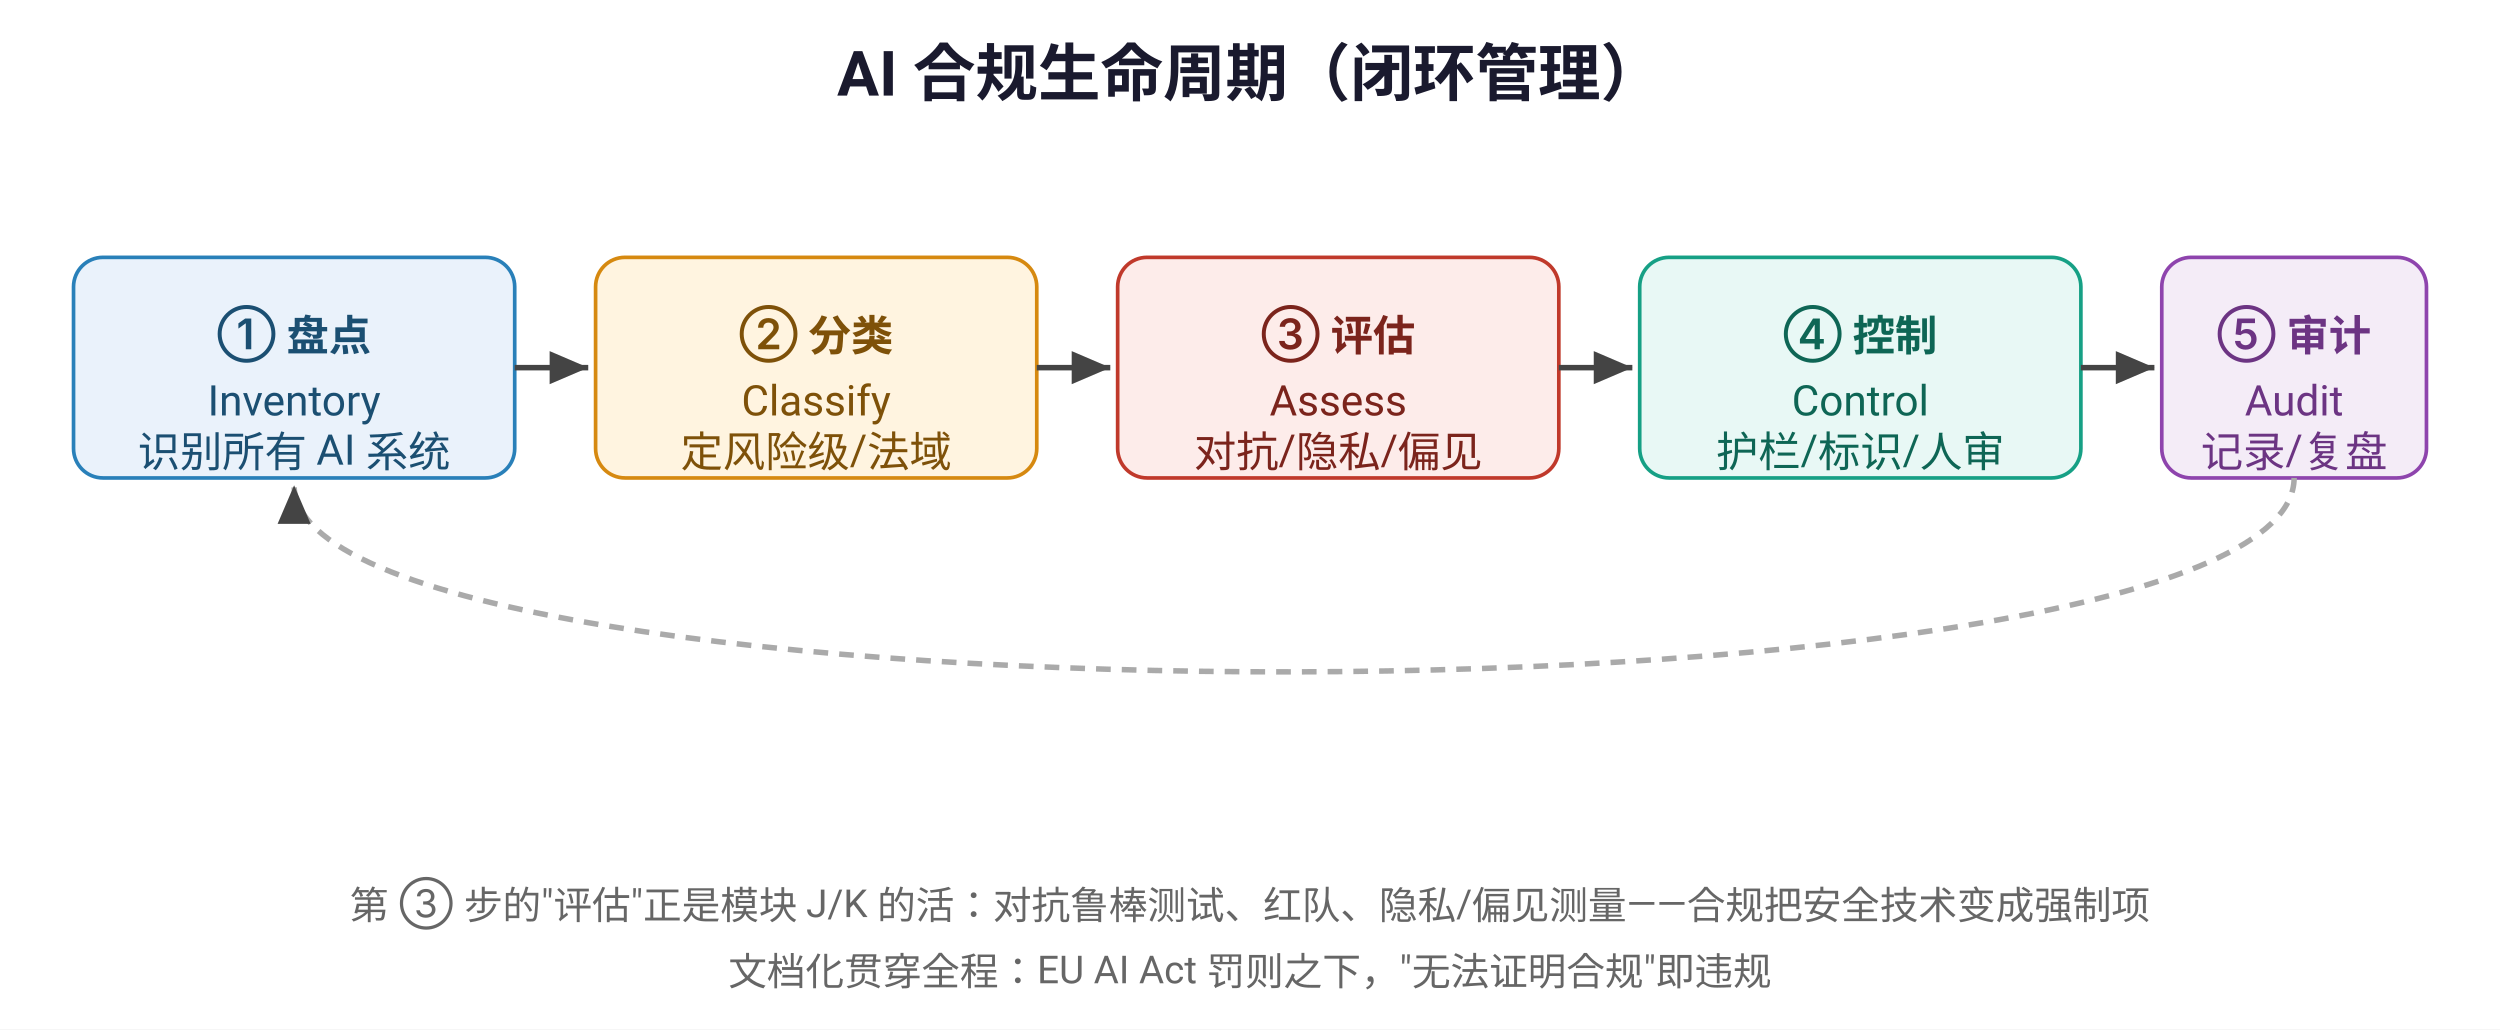
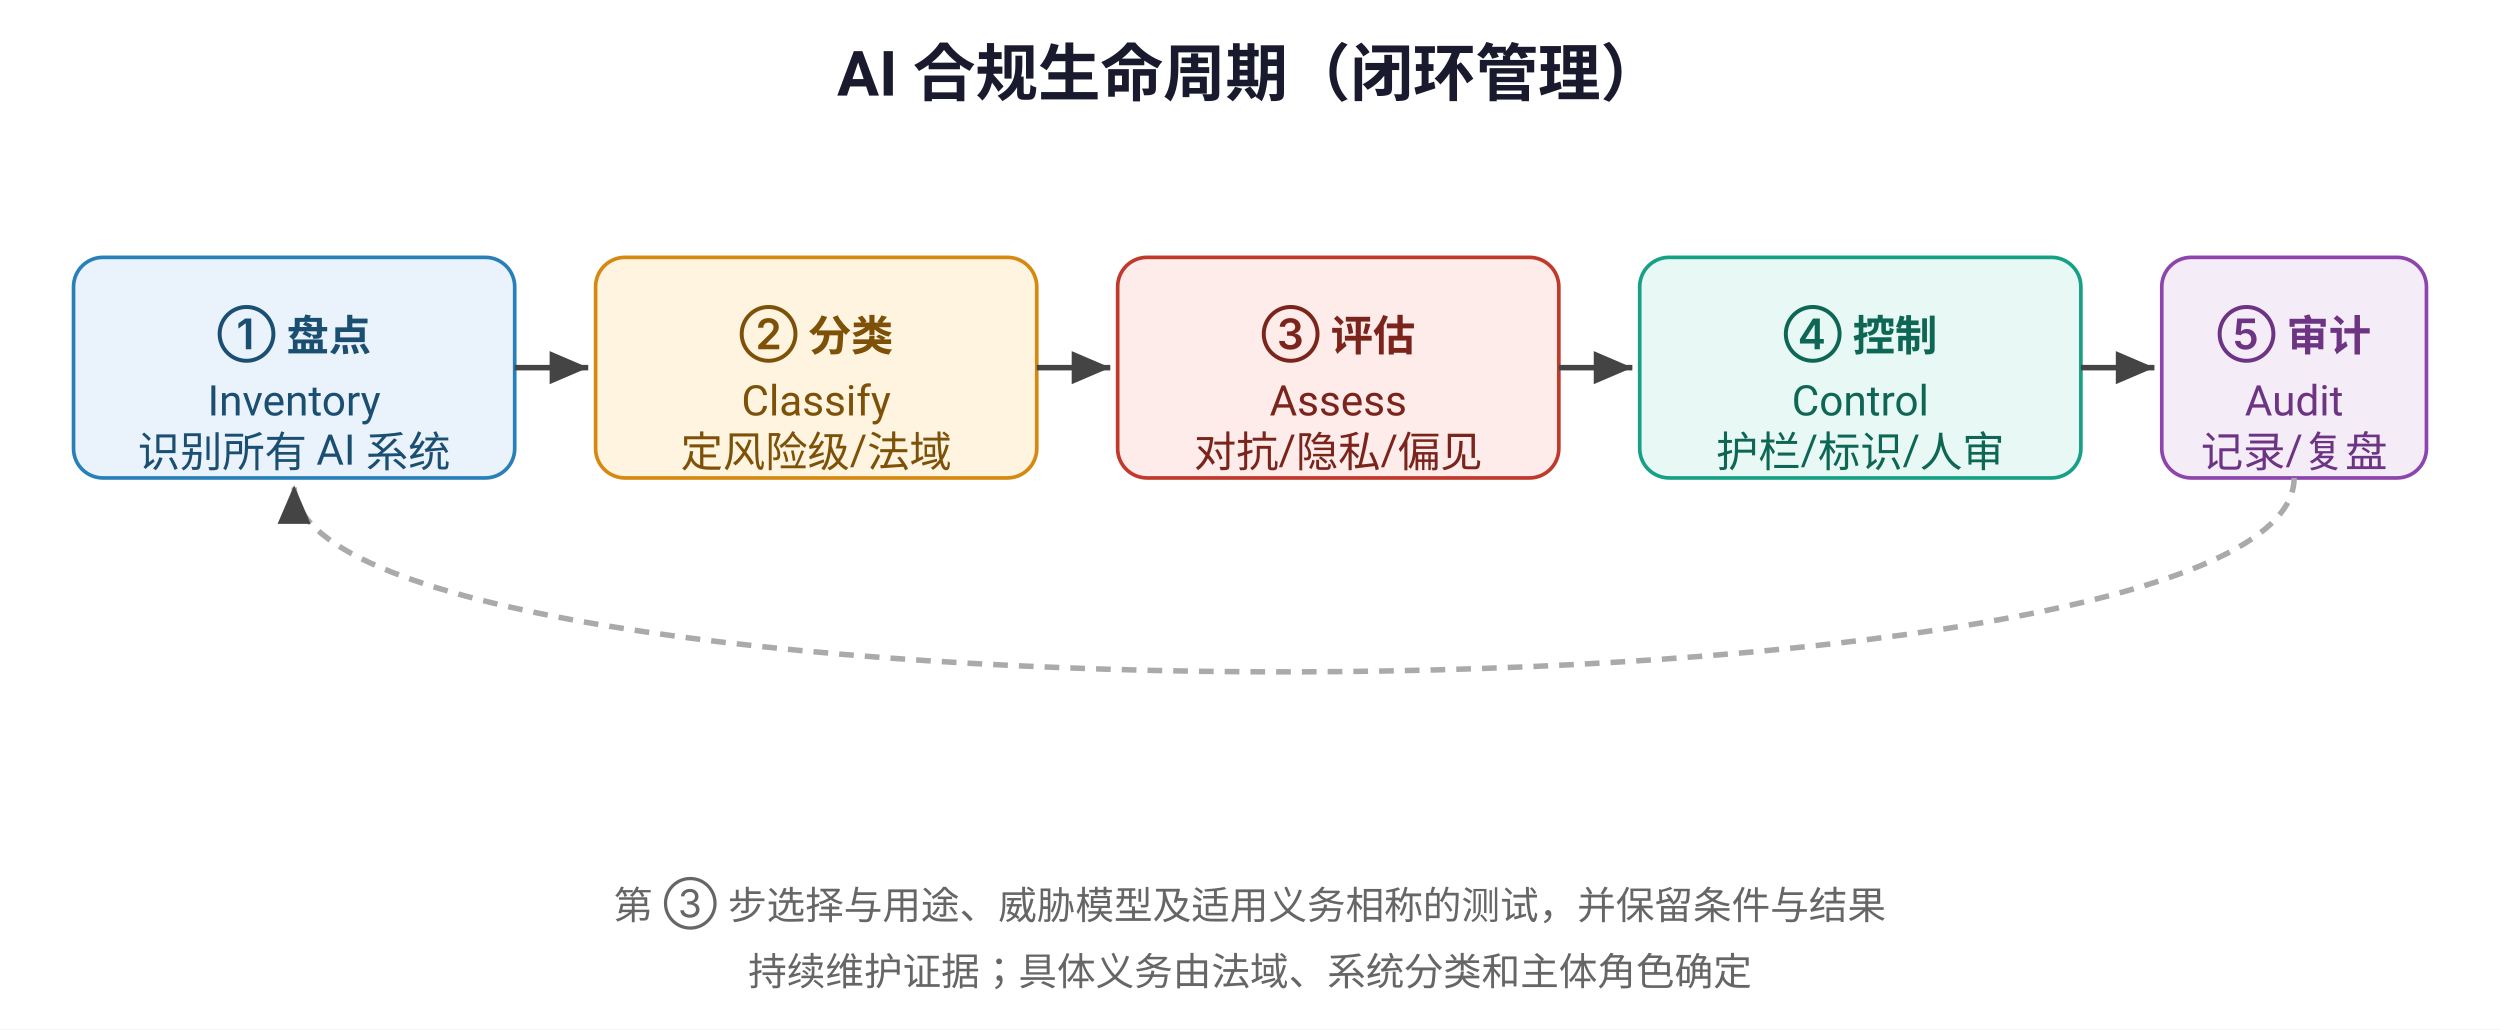
- <svg xmlns="http://www.w3.org/2000/svg" viewBox="0 0 680 280" font-family="-apple-system,Segoe UI,Roboto,Helvetica,Arial,sans-serif">
+ <svg xmlns="http://www.w3.org/2000/svg" viewBox="0 0 680 280" font-family="-apple-system,Segoe UI,Roboto,Helvetica,Arial,sans-serif" role="img" aria-labelledby="title desc">
  <rect width="680" height="280" fill="#ffffff" />
  <text x="340" y="26" font-size="17" font-weight="700" text-anchor="middle" fill="#1a1a2e">AI 合规生命周期（闭环管理）</text>
  <g font-size="11.5">
    <rect x="20" y="70" width="120" height="60" rx="8" fill="#eaf2fb" stroke="#2980b9" />
    <text x="80" y="95" text-anchor="middle" fill="#1b4f72" font-weight="600">① 盘点</text>
    <text x="80" y="113" text-anchor="middle" fill="#1b4f72">Inventory</text>
    <text x="80" y="127" text-anchor="middle" fill="#1b4f72">识别所有 AI 系统</text>
    <rect x="162" y="70" width="120" height="60" rx="8" fill="#fff4e0" stroke="#d68910" />
    <text x="222" y="95" text-anchor="middle" fill="#7e5109" font-weight="600">② 分类</text>
    <text x="222" y="113" text-anchor="middle" fill="#7e5109">Classify</text>
    <text x="222" y="127" text-anchor="middle" fill="#7e5109">定风险级/法域</text>
    <rect x="304" y="70" width="120" height="60" rx="8" fill="#fdecea" stroke="#c0392b" />
    <text x="364" y="95" text-anchor="middle" fill="#7b241c" font-weight="600">③ 评估</text>
    <text x="364" y="113" text-anchor="middle" fill="#7b241c">Assess</text>
    <text x="364" y="127" text-anchor="middle" fill="#7b241c">对抗/隐私/偏见</text>
    <rect x="446" y="70" width="120" height="60" rx="8" fill="#e8f8f5" stroke="#16a085" />
    <text x="506" y="95" text-anchor="middle" fill="#0e6655" font-weight="600">④ 控制</text>
    <text x="506" y="113" text-anchor="middle" fill="#0e6655">Control</text>
    <text x="506" y="127" text-anchor="middle" fill="#0e6655">护栏/标识/人审</text>
    <rect x="588" y="70" width="72" height="60" rx="8" fill="#f4ecf7" stroke="#8e44ad" />
    <text x="624" y="95" text-anchor="middle" fill="#6c3483" font-weight="600">⑤ 审计</text>
    <text x="624" y="113" text-anchor="middle" fill="#6c3483">Audit</text>
    <text x="624" y="127" text-anchor="middle" fill="#6c3483">记录/复盘</text>
  </g>
  <line x1="140" y1="100" x2="160" y2="100" stroke="#444" stroke-width="1.5" marker-end="url(#e)" />
  <line x1="282" y1="100" x2="302" y2="100" stroke="#444" stroke-width="1.5" marker-end="url(#e)" />
  <line x1="424" y1="100" x2="444" y2="100" stroke="#444" stroke-width="1.5" marker-end="url(#e)" />
  <line x1="566" y1="100" x2="586" y2="100" stroke="#444" stroke-width="1.5" marker-end="url(#e)" />
  <path d="M624,130 C624,200 80,200 80,132" fill="none" stroke="#aaa" stroke-width="1.5" stroke-dasharray="4 3" marker-end="url(#e)" />
  <defs>
    <marker id="e" markerWidth="9" markerHeight="9" refX="7" refY="3" orient="auto">
      <path d="M0,0 L7,3 L0,6 Z" fill="#444" />
    </marker>
  </defs>
-   <text x="340" y="250" font-size="10.5" fill="#666" text-anchor="middle">第 ③ 步的"评估"正是模块 J/K 的活：对抗鲁棒测试、红队、隐私/偏见测量——合规把安全技术变成强制项</text>
-   <text x="340" y="268" font-size="10.5" fill="#666" text-anchor="middle">文档化贯穿全程：EU AI Act 罚则之下，"无法证明合规"即违规</text>
+   <text x="340" y="250" font-size="10.5" fill="#666" text-anchor="middle">第 ③ 步选择与用途、威胁模型及适用义务相称的测试，并保留条件与结果</text>
+   <text x="340" y="268" font-size="10.5" fill="#666" text-anchor="middle">持续维护证据；具体义务由法域、系统分类和主体角色确定</text>
</svg>
